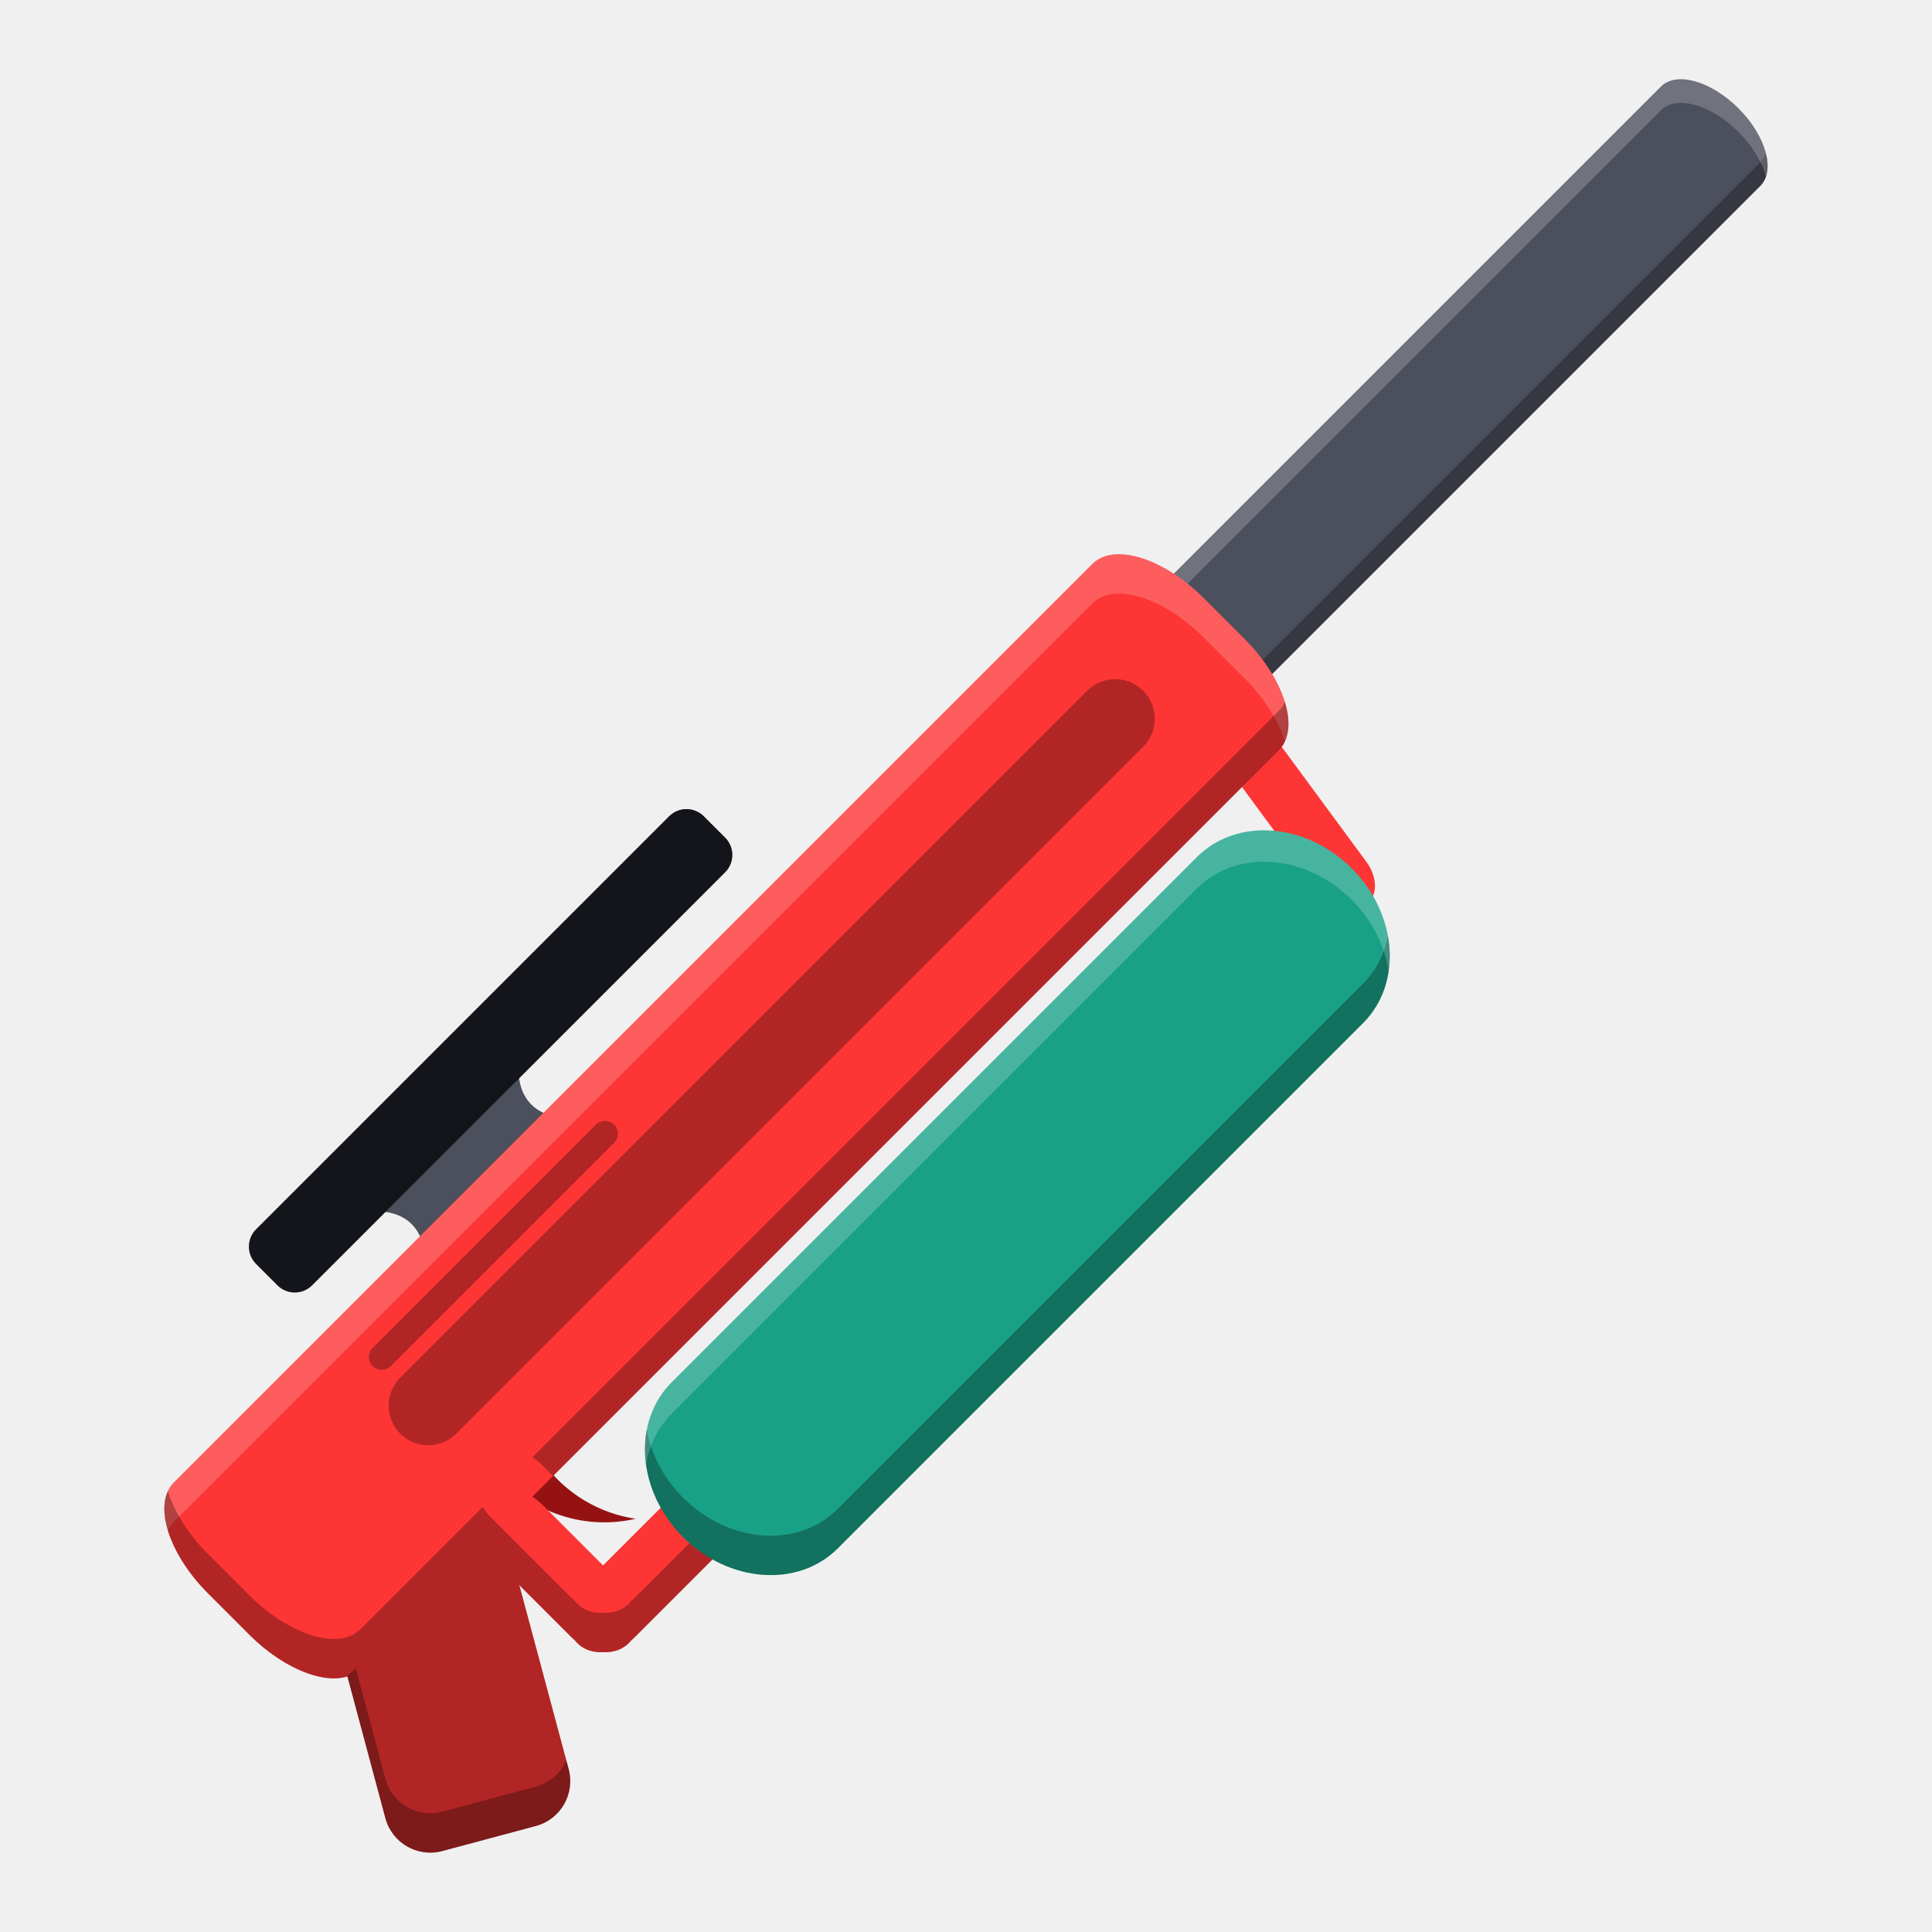
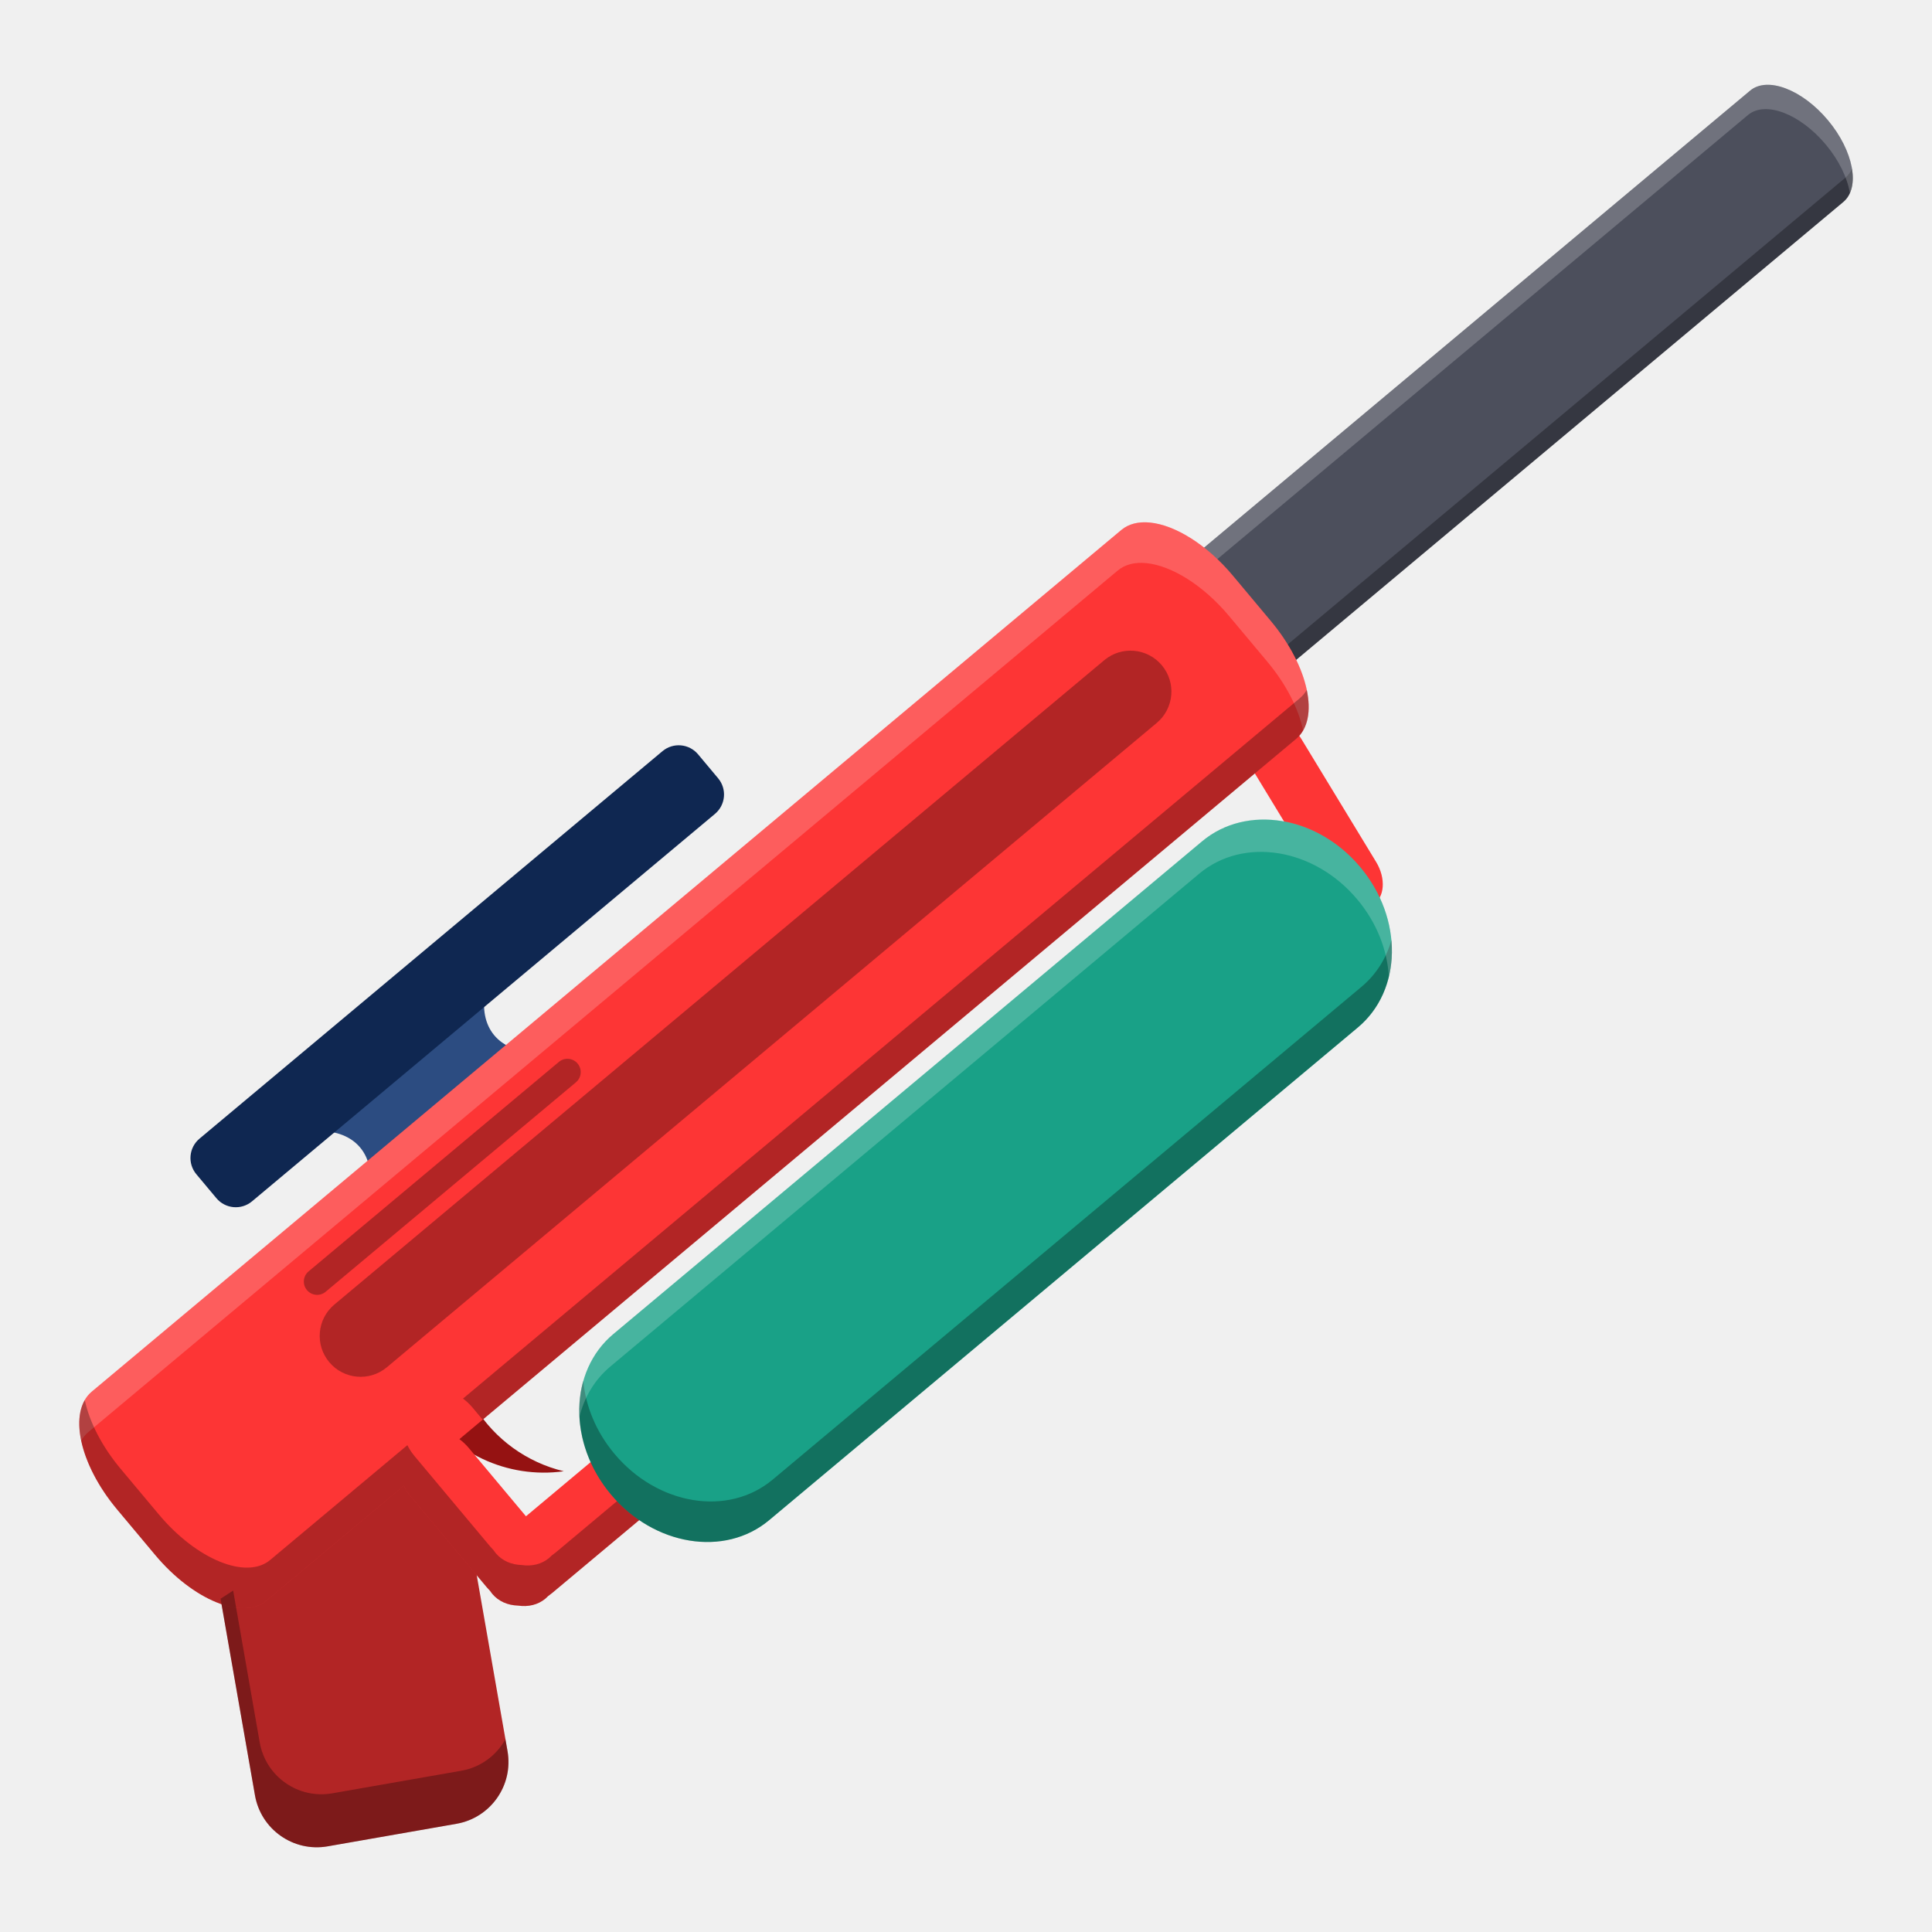
<svg xmlns="http://www.w3.org/2000/svg" width="512" height="512" version="1.1" viewBox="0 0 135.47 135.47">
-   <g stroke-linecap="round">
+   <g transform="matrix(1.0294 .091383 -.091383 1.0294 3.3816 -10.536)" stroke-linecap="round">
    <rect transform="rotate(-36.366)" x="37.406" y="93.338" width="3.912" height="14.521" rx="1.705" ry="2.373" fill="#fd3535" stroke-width="4.145" />
    <rect transform="rotate(-45)" x="3.648" y="86.645" width="77.175" height="9.851" rx="2.76" ry="4.926" fill="#4c4f5c" stroke-width="1.607" />
    <path d="m123.82 10.74c-0.085 0.242-0.21 0.459-0.388 0.637l-50.668 50.667c-1.081 1.081-3.505 0.398-5.435-1.531-0.999-0.999-1.661-2.13-1.919-3.139-0.43 1.231 0.307 3.185 1.919 4.797 1.93 1.93 4.353 2.612 5.435 1.531l50.668-50.667c0.521-0.521 0.629-1.355 0.388-2.295z" opacity=".3" stroke-width="1.607" />
    <path d="m117.82 5.557c-0.544 0.009-1.013 0.174-1.351 0.512l-50.667 50.668c-0.521 0.521-0.629 1.356-0.388 2.296 0.085-0.242 0.21-0.46 0.388-0.637l50.667-50.668c1.081-1.081 3.505-0.398 5.435 1.532 0.999 0.999 1.661 2.13 1.92 3.14 0.43-1.231-0.307-3.185-1.92-4.798-1.327-1.327-2.887-2.064-4.084-2.044z" fill="#fff" opacity=".2" stroke-width="1.607" />
-     <path d="m22.435 86.215c-0.073 0.073-0.14 0.149-0.202 0.226a4.463 7.255 45 0 1 6.635-0.603 4.463 7.255 45 0 1-0.603 6.634c0.077-0.062 0.153-0.128 0.226-0.201l15.479-15.479a4.463 7.255 45 0 1-6.712 0.657 4.463 7.255 45 0 1 0.656-6.712z" fill="#4c4f5c" stroke-width="1.939" />
+     <path d="m22.435 86.215c-0.073 0.073-0.14 0.149-0.202 0.226a4.463 7.255 45 0 1 6.635-0.603 4.463 7.255 45 0 1-0.603 6.634c0.077-0.062 0.153-0.128 0.226-0.201l15.479-15.479a4.463 7.255 45 0 1-6.712 0.657 4.463 7.255 45 0 1 0.656-6.712z" fill="#2c4c81" stroke-width="1.939" />
    <path d="m32.627 97.702a9.774 9.774 0 0 0 1.919 5.123 9.774 9.774 0 0 0 10.025 3.67 9.774 9.774 0 0 1-6.393-3.814 9.774 9.774 0 0 1-1.516-8.723z" fill="#951212" stroke-width="2.473" />
-     <rect transform="rotate(-15)" x="-6.895" y="111.87" width="13.305" height="21.528" rx="3.259" ry="3.259" fill="#b22525" stroke-width="1.392" />
-     <rect transform="rotate(-45)" x="-49.97" y="73.651" width="44.391" height="5.549" rx="1.715" ry="1.715" fill="#272a34" stroke-width=".915" />
+     <rect transform="rotate(-15)" x="-8.94" y="108.56" width="17.396" height="28.148" rx="4.261" ry="4.261" fill="#b22525" stroke-width="1.82" />
+     <rect transform="rotate(-45)" x="-49.97" y="73.651" width="44.391" height="5.549" rx="1.715" ry="1.715" fill="#0f2751" stroke-width=".915" />
    <path d="m78.508 38.861c-0.775-0.01-1.435 0.206-1.902 0.672l-64.412 64.412c-1.494 1.494-0.417 4.976 2.414 7.807l2.848 2.848c2.831 2.831 6.313 3.908 7.807 2.414l8.581-8.581c0.152 0.246 0.335 0.482 0.553 0.699l5.661 5.661c0.081 0.081 0.165 0.157 0.25 0.229 0.051 0.064 0.105 0.127 0.164 0.186 0.474 0.474 1.127 0.681 1.813 0.64 0.687 0.042 1.34-0.165 1.815-0.64 0.059-0.059 0.114-0.121 0.165-0.186 0.086-0.072 0.169-0.148 0.25-0.229l5.66-5.661c1.235-1.235 1.42-3.038 0.415-4.043s-2.808-0.82-4.043 0.415l-4.261 4.261-4.261-4.261c-0.218-0.218-0.454-0.401-0.7-0.553l52.349-52.349c1.494-1.494 0.417-4.976-2.414-7.807l-2.848-2.848c-1.946-1.946-4.2-3.064-5.905-3.086z" fill="#fd3535" stroke-width="2.473" />
    <rect transform="rotate(-45)" x="-51.239" y="88.156" width="73.668" height="5.549" rx="2.774" ry="2.774" fill="#b22525" stroke-width="1.179" />
    <rect transform="rotate(-45)" x="-49.261" y="85.308" width="23.948" height="1.804" rx=".902" ry=".902" fill="#b22525" stroke-width=".383" />
    <path d="m78.508 38.861c-0.775-0.01-1.435 0.206-1.902 0.672l-64.412 64.412c-0.742 0.742-0.849 1.975-0.423 3.374 0.106-0.228 0.246-0.434 0.423-0.61l64.412-64.412c0.467-0.467 1.127-0.683 1.902-0.672 1.704 0.023 3.958 1.14 5.905 3.086l2.848 2.848c1.425 1.425 2.404 3.015 2.836 4.433 0.791-1.7-0.34-4.701-2.836-7.197l-2.848-2.848c-1.946-1.946-4.2-3.064-5.905-3.086z" fill="#fff" opacity=".2" stroke-width="2.473" />
    <path d="m90.097 49.229c-0.106 0.228-0.246 0.434-0.423 0.61l-52.349 52.349c0.246 0.152 0.482 0.335 0.7 0.553l0.755 0.756 50.893-50.893c0.742-0.742 0.849-1.974 0.423-3.374zm-78.325 55.327c-0.791 1.699 0.34 4.7 2.836 7.196l2.848 2.848c2.831 2.831 6.313 3.908 7.807 2.414l8.581-8.581c0.152 0.246 0.335 0.482 0.553 0.699l5.661 5.661c0.081 0.081 0.165 0.157 0.25 0.229 0.051 0.064 0.105 0.127 0.164 0.186 0.474 0.474 1.127 0.681 1.813 0.64 0.687 0.042 1.34-0.165 1.815-0.64 0.059-0.059 0.114-0.121 0.165-0.186 0.086-0.072 0.169-0.148 0.25-0.229l5.66-5.661c1.106-1.106 1.367-2.666 0.688-3.702-0.172 0.332-0.4 0.651-0.688 0.939l-5.66 5.661c-0.081 0.081-0.165 0.157-0.25 0.229-0.051 0.064-0.106 0.127-0.165 0.186-0.475 0.475-1.128 0.681-1.815 0.64-0.686 0.041-1.339-0.165-1.813-0.64-0.059-0.059-0.113-0.121-0.164-0.186-0.086-0.072-0.169-0.148-0.25-0.229l-5.661-5.661c-0.218-0.218-0.401-0.454-0.553-0.699l-8.581 8.581c-1.494 1.494-4.976 0.417-7.807-2.414l-2.848-2.848c-1.425-1.425-2.404-3.014-2.836-4.433z" opacity=".3" stroke-width="2.473" />
    <rect transform="rotate(-45)" x="-42.344" y="101.84" width="66.309" height="16.47" rx="7.107" ry="8.235" fill="#19a187" stroke-width="1.927" />
-     <path d="m24.344 117.49 2.68 10.003c0.467 1.744 2.247 2.771 3.991 2.304l6.557-1.757c1.744-0.467 2.771-2.247 2.304-3.991l-0.163-0.609c-0.383 0.873-1.145 1.569-2.141 1.836l-6.557 1.757c-1.744 0.467-3.524-0.56-3.991-2.304l-2.068-7.719z" opacity=".3" stroke-width="1.392" />
+     <path d="m22.141 117.17 3.505 13.079c0.611 2.28 2.938 3.623 5.218 3.013l8.573-2.297c2.28-0.611 3.623-2.938 3.013-5.218l-0.213-0.796c-0.501 1.141-1.496 2.052-2.8 2.401l-8.573 2.297c-2.28 0.611-4.607-0.733-5.218-3.013l-2.704-10.093z" opacity=".3" stroke-width="1.82" />
    <path d="m97.321 65.635c-0.24 1.25-0.817 2.408-1.746 3.336l-36.837 36.837c-2.784 2.784-7.623 2.428-10.849-0.798-1.383-1.383-2.237-3.063-2.544-4.75-0.48 2.497 0.394 5.363 2.544 7.513 3.226 3.226 8.065 3.582 10.849 0.798l36.837-36.837c1.591-1.591 2.154-3.852 1.746-6.099z" opacity=".3" stroke-width="1.927" />
    <path d="m88.456 58.214c-1.697 0.039-3.309 0.656-4.527 1.874l-36.837 36.837c-1.524 1.524-2.105 3.662-1.792 5.816 0.205-1.352 0.797-2.61 1.792-3.605l36.837-36.837c2.784-2.784 7.623-2.428 10.849 0.798 1.461 1.461 2.33 3.252 2.589 5.034 0.369-2.432-0.516-5.171-2.589-7.244-1.815-1.815-4.139-2.721-6.322-2.672z" fill="#fff" opacity=".2" stroke-width="1.927" />
-     <rect transform="rotate(-45)" x="-49.97" y="73.651" width="44.391" height="5.549" rx="1.715" ry="1.715" opacity=".5" stroke-width=".915" />
  </g>
</svg>
